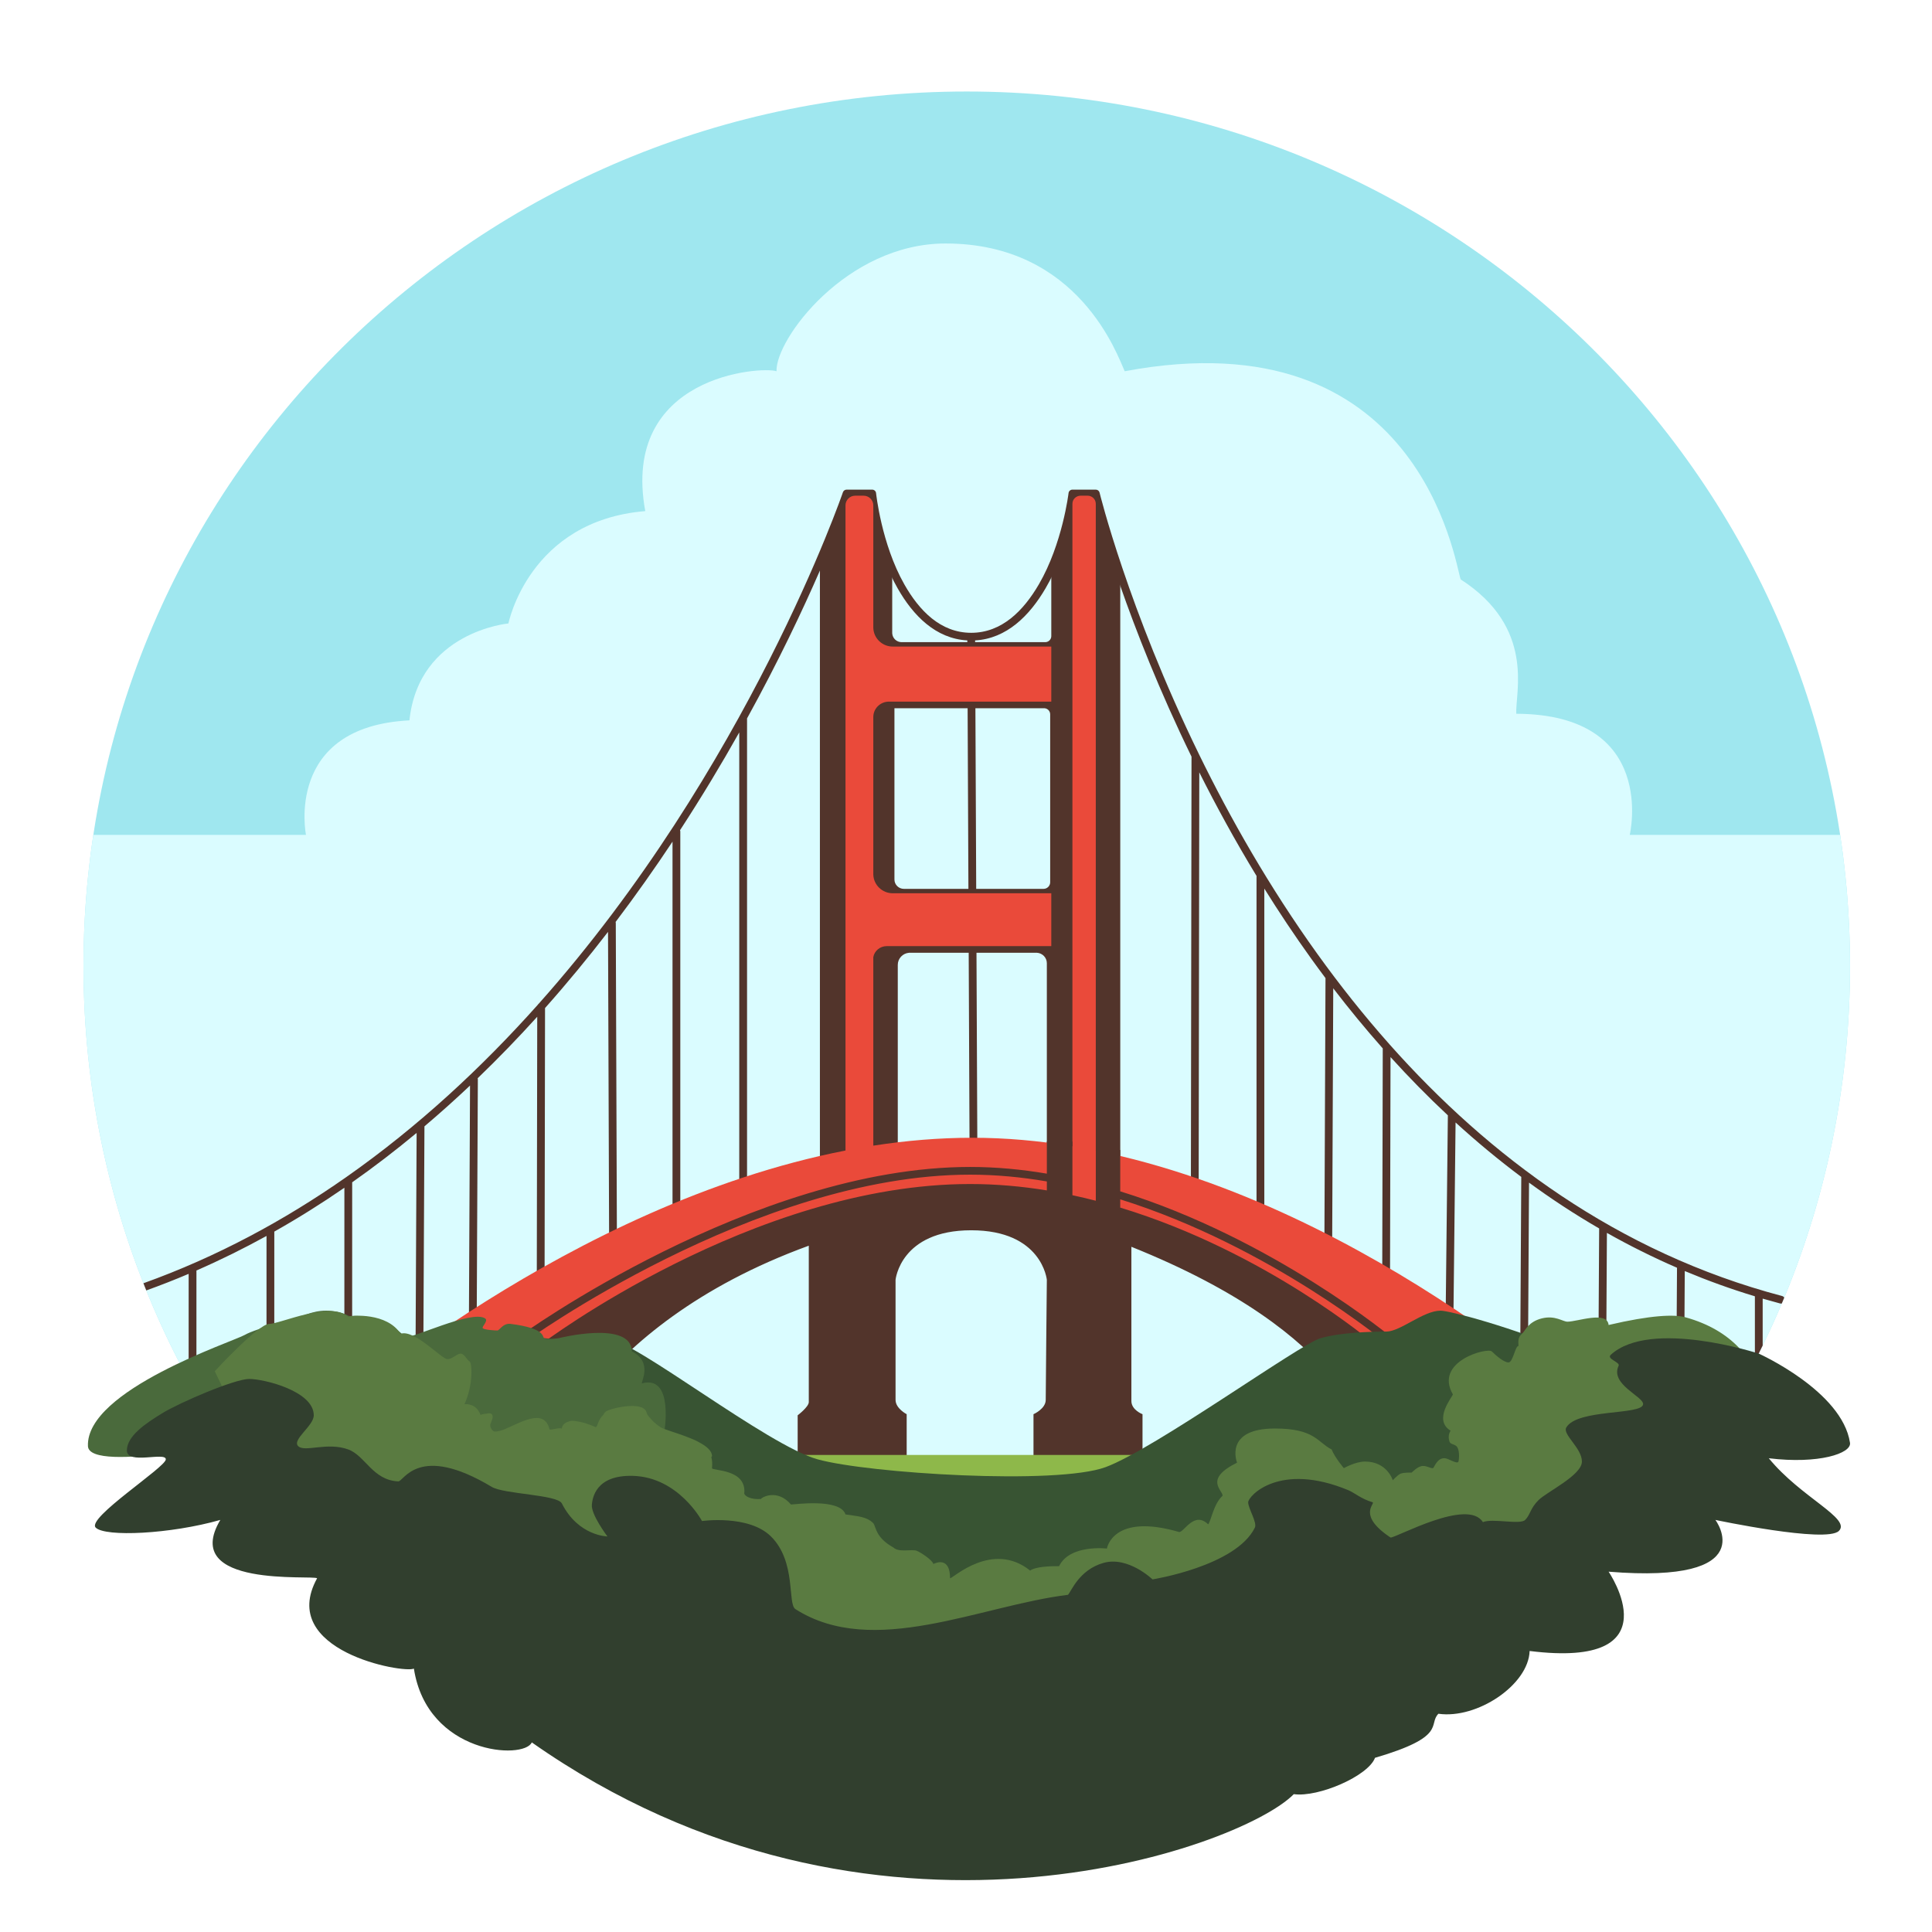
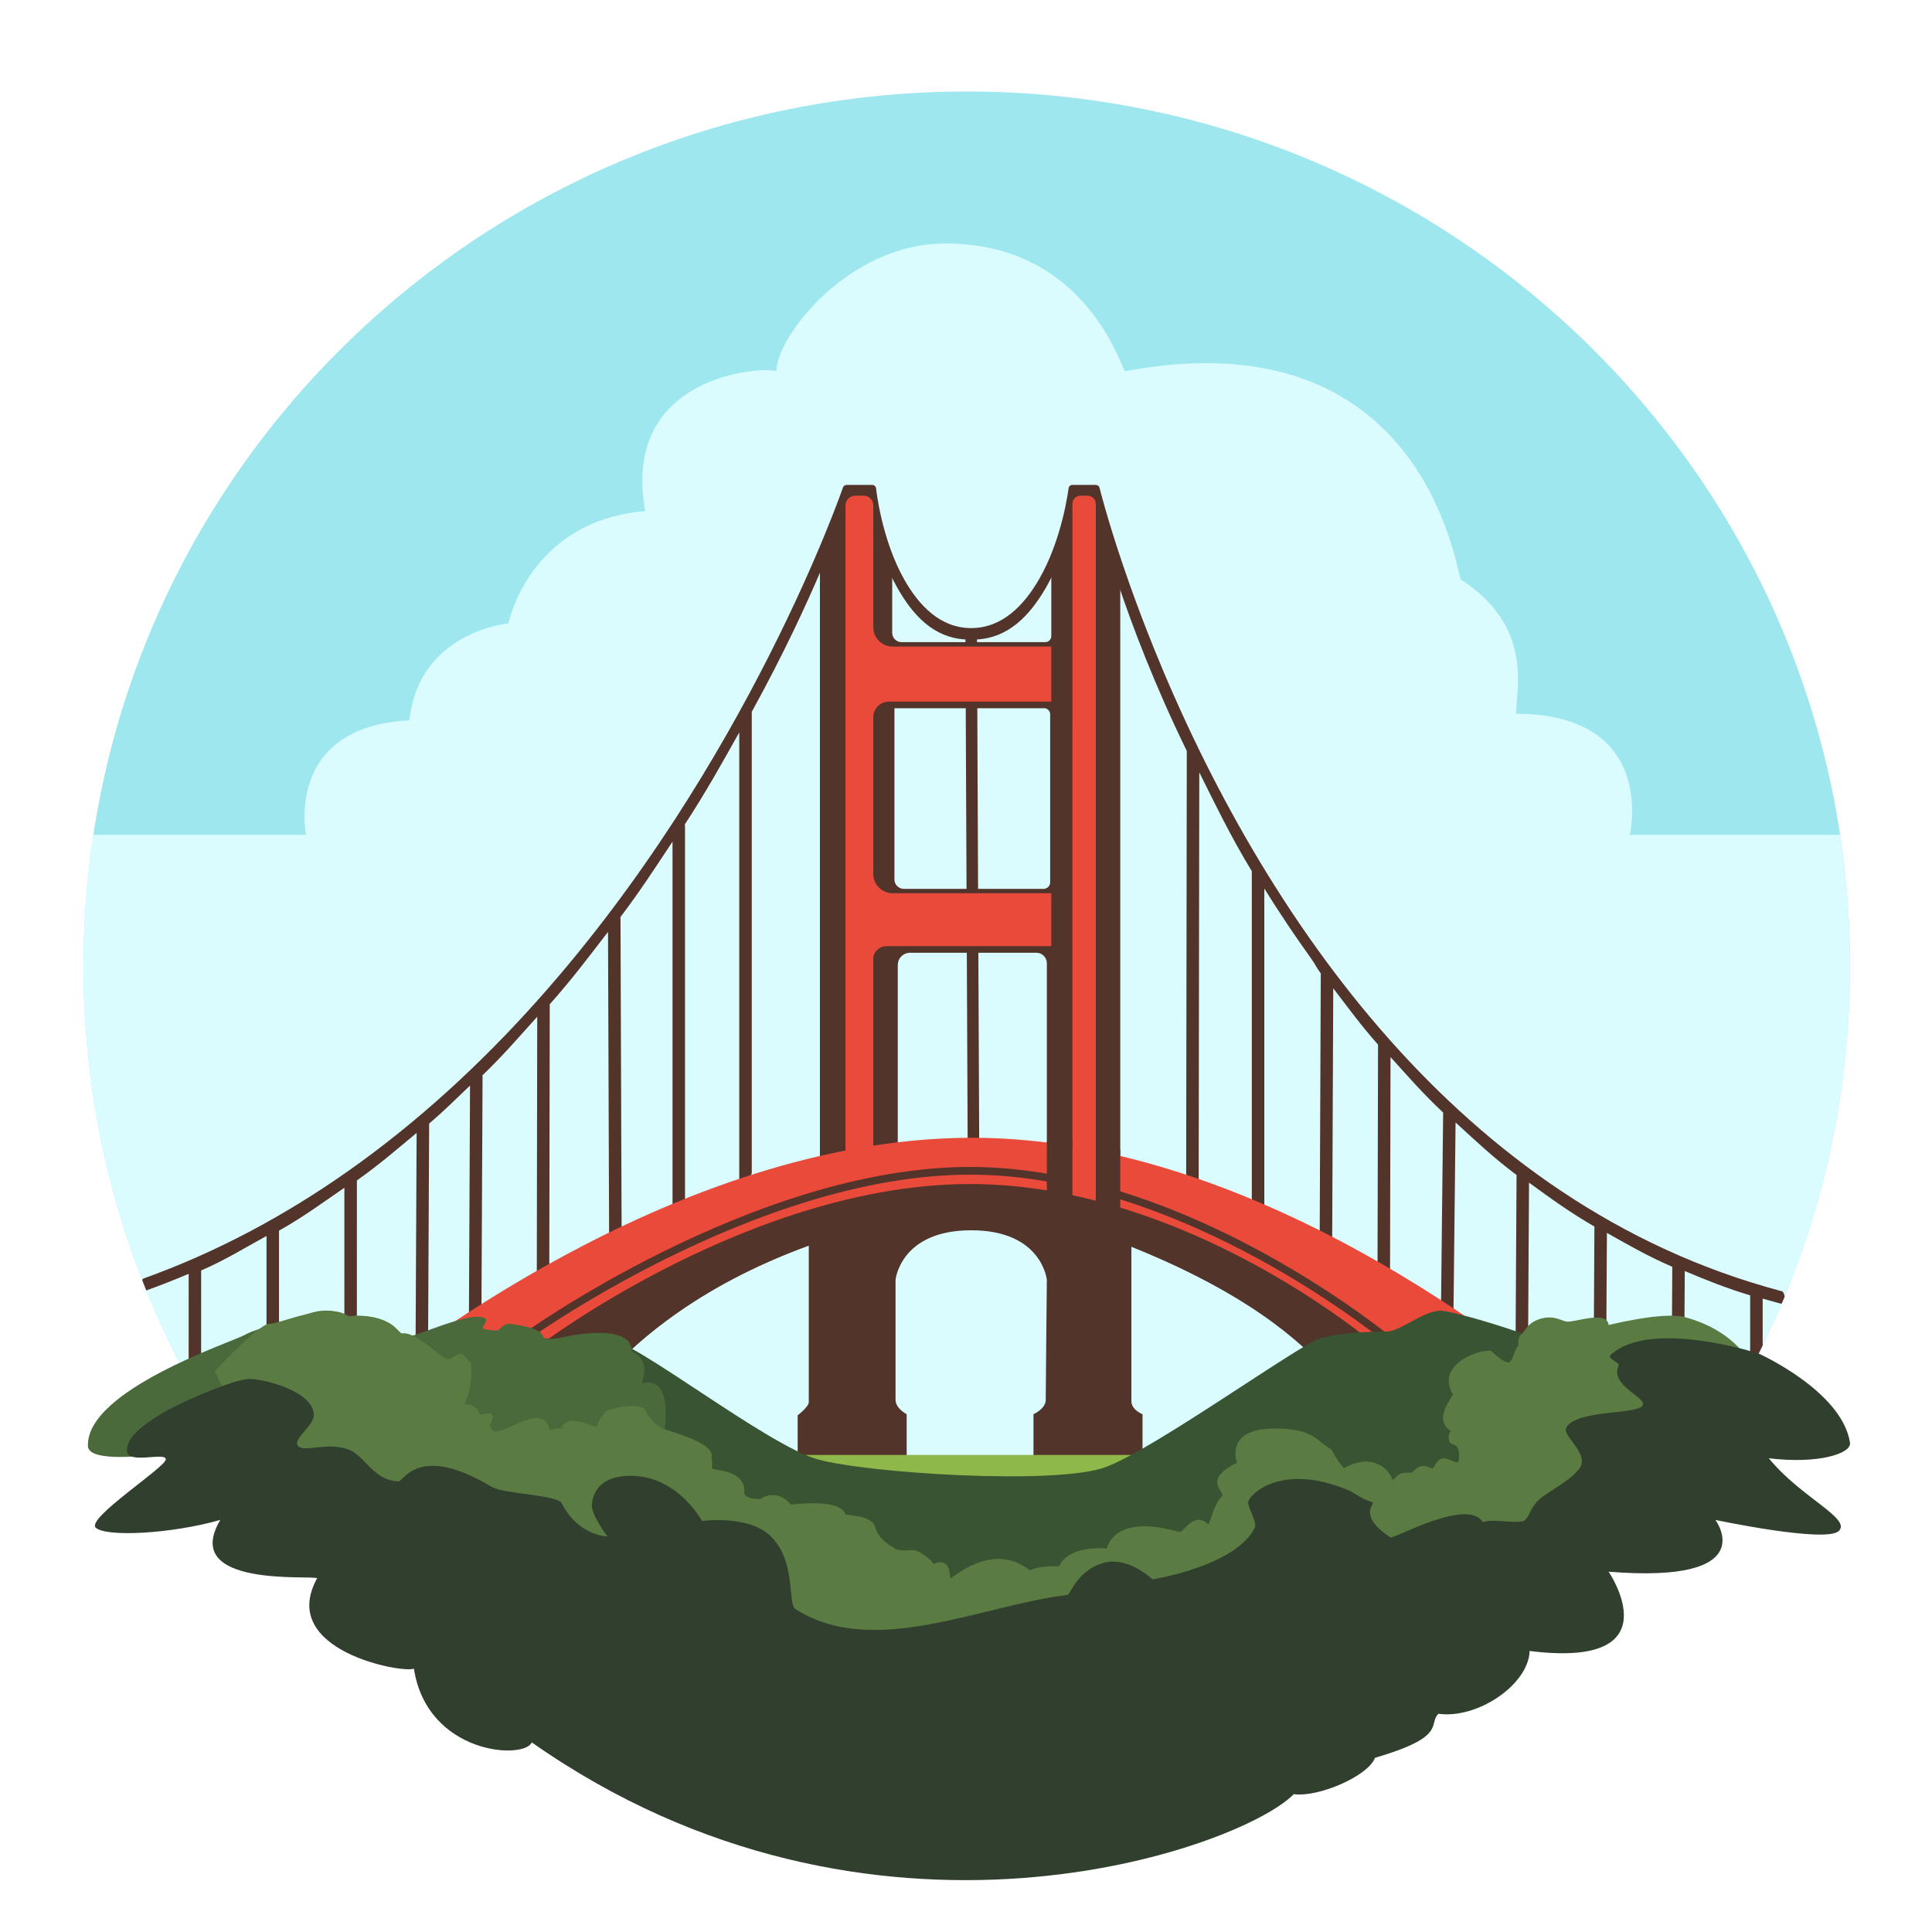
<svg xmlns="http://www.w3.org/2000/svg" width="100%" height="100%" viewBox="0 0 2048 2048" version="1.1" xml:space="preserve" style="fill-rule:evenodd;clip-rule:evenodd;stroke-linejoin:round;stroke-miterlimit:2;">
  <g id="Sky" transform="matrix(1.23439,0,0,1.22209,-297.856,-246.407)">
    <circle cx="1071.5" cy="1039.5" r="758.5" style="fill:rgb(159,231,239);" />
  </g>
  <g id="Clouds" transform="matrix(1.23439,0,0,1.22209,-297.856,-246.407)">
    <clipPath id="_clip1">
      <path d="M1640.85,925.821L2040.16,925.821L2040.16,2010.07L83.73,2010.07L83.73,925.821L504.058,925.821C504.058,925.821 485.207,831.972 592.9,826.47C600.904,749.459 677.921,742.405 677.921,742.405C677.921,742.405 695.483,653.256 795.421,644.965C774.078,527.102 895.444,519.171 908.145,523.644C907.14,495.83 968.329,412.83 1053.35,412.83C1167.99,412.83 1200.99,510.195 1207.15,523.644C1460.55,475.607 1490.68,689.535 1495.65,704.193C1560.09,746.128 1542.42,802.275 1543.41,820.739C1665.42,821.272 1640.85,925.821 1640.85,925.821Z" />
    </clipPath>
    <g clip-path="url(#_clip1)">
      <g>
        <circle cx="1071.5" cy="1039.5" r="758.5" style="fill:rgb(218,252,255);" />
      </g>
    </g>
  </g>
  <g id="Bridge">
    <g transform="matrix(1.1792,0,0,1.16745,-194.5,-180.853)">
      <path d="M1110,732.5L1110,673L1130,603L1150,603L1160,638L1172,679L1172,1215L1106,1196L1106,1029.5C1106,1024.42 1102.01,1020.27 1097,1020.01L1097,1020L982,1020L982,1020.05C976.397,1020.55 972,1025.27 972,1031L972,1201L902,1205L902,662L927,602L946,602L967,669L967,730L967.014,730C967.274,734.459 970.977,738 975.5,738L1104.5,738C1107.54,738 1110,735.536 1110,732.5ZM1104,798L969,798L969,953.5C969,958.191 972.809,962 977.5,962L1103,962C1106.31,962 1109,959.311 1109,956L1109,803.5C1109,800.633 1106.8,798.253 1104,798Z" style="fill:rgb(82,52,43);" />
    </g>
    <g id="Cables" transform="matrix(1.23439,0,0,1.22209,-297.856,-246.407)">
      <clipPath id="_clip2">
-         <path d="M403.305,1306.56C391.33,1311.69 379.151,1316.52 366.766,1321.01C365.031,1321.64 363.112,1320.74 362.483,1319.01C361.853,1317.27 362.751,1315.35 364.486,1314.72C427.71,1291.79 485.525,1260.17 538.123,1223.02C538.336,1222.82 538.575,1222.65 538.834,1222.51C600.717,1178.7 655.368,1127.22 703.105,1073.2C703.332,1072.8 703.637,1072.46 704,1072.18C883.786,868.244 965.163,628.605 965.163,628.605C965.624,627.249 966.897,626.337 968.329,626.337L990.3,626.337C991.961,626.337 993.37,627.556 993.609,629.199C993.609,629.199 998.108,673.266 1017.9,708.518C1030.68,731.282 1049.02,750.518 1075.31,750.525L1075.32,750.525C1101.63,750.525 1120.29,731.271 1133.43,708.484C1153.77,673.225 1158.95,629.149 1158.95,629.149C1159.21,627.529 1160.61,626.337 1162.25,626.337L1182.31,626.337C1183.86,626.337 1185.2,627.394 1185.56,628.895C1185.56,628.895 1209.92,729.586 1270.81,855.593C1270.85,855.687 1270.9,855.782 1270.94,855.878C1297.56,910.93 1331.14,970.8 1372.71,1029.21C1391.63,1055.8 1412.21,1082.09 1434.55,1107.48C1434.59,1107.53 1434.63,1107.57 1434.66,1107.62C1519.77,1204.35 1630.31,1288.05 1771.64,1325.78C1773.42,1326.25 1774.48,1328.09 1774,1329.87C1773.53,1331.65 1771.69,1332.71 1769.91,1332.24C1764.91,1330.9 1759.94,1329.51 1755.01,1328.06L1755.01,1381.49C1755.01,1383.34 1753.51,1384.84 1751.67,1384.84C1749.82,1384.84 1748.32,1383.34 1748.32,1381.49L1748.32,1326.05C1727.58,1319.7 1707.51,1312.36 1688.11,1304.14L1687.18,1455.07C1687.17,1456.92 1685.66,1458.41 1683.82,1458.39C1681.98,1458.38 1680.49,1456.88 1680.5,1455.03L1681.44,1301.27C1660.61,1292.16 1640.55,1282.03 1621.24,1271.03L1620.31,1435.01C1620.3,1436.85 1618.8,1438.34 1616.95,1438.33C1615.11,1438.32 1613.62,1436.82 1613.63,1434.97L1614.58,1267.18C1593.61,1254.9 1573.55,1241.6 1554.36,1227.44L1553.44,1384.38C1553.43,1386.22 1551.93,1387.71 1550.08,1387.7C1548.24,1387.69 1546.75,1386.18 1546.76,1384.34L1547.7,1222.48C1527.97,1207.56 1509.17,1191.76 1491.28,1175.26L1489.44,1344.27C1489.42,1346.12 1487.9,1347.6 1486.06,1347.58C1484.21,1347.56 1482.73,1346.05 1482.75,1344.2L1484.66,1169.08C1467.4,1152.8 1450.99,1135.89 1435.42,1118.53L1434.99,1310.81C1434.98,1312.65 1433.48,1314.15 1431.64,1314.15C1429.79,1314.14 1428.3,1312.64 1428.3,1310.8L1428.75,1111.01C1413.81,1093.97 1399.64,1076.54 1386.23,1058.89L1385.31,1281.2C1385.31,1283.05 1383.8,1284.54 1381.95,1284.53C1380.11,1284.52 1378.62,1283.02 1378.63,1281.17L1379.58,1050.03C1375.4,1044.4 1371.29,1038.75 1367.26,1033.09C1352.92,1012.94 1339.53,992.616 1327.04,972.377L1327.04,1249.66C1327.04,1251.51 1325.54,1253.01 1323.7,1253.01C1321.85,1253.01 1320.35,1251.51 1320.35,1249.66L1320.35,962.122C1320.35,961.91 1320.37,961.703 1320.41,961.503C1302,930.936 1285.64,900.661 1271.19,871.56L1270.68,1225.48C1270.67,1227.32 1269.17,1228.82 1267.33,1228.82C1265.48,1228.81 1263.99,1227.31 1263.99,1225.47L1264.52,857.941C1209.16,743.215 1183.92,649.463 1179.71,633.024L1166.96,633.024C1165,643.455 1157.05,680.928 1139.23,711.825C1125.43,735.747 1105.7,755.593 1078.68,757.118L1080.58,1192.33C1080.58,1194.18 1079.09,1195.68 1077.25,1195.69C1075.4,1195.7 1073.9,1194.21 1073.89,1192.36L1071.99,757.119C1044.95,755.606 1025.51,735.739 1012.07,711.791C994.746,680.937 987.369,643.525 985.549,633.024C985.549,633.024 970.703,633.024 970.703,633.024C965.735,647.07 937.297,724.877 882.83,824.772L882.83,1224.83C882.83,1226.67 881.332,1228.17 879.487,1228.17C877.641,1228.17 876.143,1226.67 876.143,1224.83L876.143,836.909C861.064,863.997 844.127,892.536 825.284,921.736C825.432,922.114 825.513,922.525 825.513,922.955L825.513,1247.75C825.513,1249.6 824.015,1251.1 822.169,1251.1C820.324,1251.1 818.826,1249.6 818.826,1247.75L818.826,931.655C803.722,954.646 787.445,977.988 769.971,1001.3C770.058,1001.6 770.105,1001.91 770.106,1002.23L771.061,1273.53C771.068,1275.38 769.575,1276.88 767.73,1276.89C765.884,1276.9 764.381,1275.4 764.374,1273.56L763.446,1009.93C746.511,1032.14 728.485,1054.28 709.35,1076.02L708.968,1305.08C708.964,1306.92 707.464,1308.42 705.618,1308.41C703.773,1308.41 702.277,1306.91 702.281,1305.07L702.65,1083.56C686.386,1101.71 669.34,1119.56 651.5,1136.9C651.599,1137.22 651.652,1137.56 651.65,1137.91L650.695,1343.3C650.686,1345.14 649.181,1346.63 647.336,1346.63C645.491,1346.62 643.999,1345.11 644.008,1343.27L644.938,1143.22C632.283,1155.31 619.236,1167.13 605.793,1178.63L604.841,1373.87C604.832,1375.71 603.326,1377.2 601.481,1377.19C599.636,1377.19 598.145,1375.68 598.154,1373.84L599.078,1184.32C581.312,1199.23 562.867,1213.56 543.733,1227.16L543.702,1419.71C543.702,1421.55 542.204,1423.05 540.358,1423.05C538.513,1423.05 537.015,1421.55 537.015,1419.7L537.045,1231.87C517.682,1245.35 497.625,1258.09 476.863,1269.92L476.832,1464.6C476.832,1466.45 475.333,1467.95 473.488,1467.95C471.643,1467.95 470.145,1466.45 470.145,1464.6L470.175,1273.69C450.727,1284.51 430.668,1294.54 409.993,1303.65L409.973,1404.71C409.972,1406.55 408.474,1408.05 406.628,1408.05C404.783,1408.05 403.285,1406.55 403.286,1404.7L403.305,1306.56Z" />
+         <path d="M403.305,1306.56C391.33,1311.69 379.151,1316.52 366.766,1321.01C365.031,1321.64 363.112,1320.74 362.483,1319.01C361.853,1317.27 362.751,1311.26 364.486,1310.63C427.71,1287.7 485.525,1256.08 538.123,1218.92C538.336,1218.73 538.575,1218.56 538.834,1218.42C600.717,1174.61 655.368,1123.13 703.105,1069.11C703.332,1068.71 703.637,1068.37 704,1068.09C883.786,864.153 965.163,624.513 965.163,624.513C965.624,623.158 966.897,622.246 968.329,622.246L990.3,622.246C991.961,622.246 993.37,623.464 993.609,625.107C993.609,625.107 998.108,669.175 1017.9,704.426C1030.68,727.19 1049.02,746.426 1075.31,746.434L1075.32,746.434C1101.63,746.434 1120.29,727.179 1133.43,704.392C1153.77,669.134 1158.95,625.058 1158.95,625.058C1159.21,623.437 1160.61,622.246 1162.25,622.246L1182.31,622.246C1183.86,622.246 1185.2,623.303 1185.56,624.803C1185.56,624.803 1209.92,725.495 1270.81,851.502C1270.85,851.595 1270.9,851.69 1270.94,851.787C1297.56,906.838 1331.14,966.709 1372.71,1025.12C1391.63,1051.71 1412.21,1078 1434.55,1103.39C1434.59,1103.44 1434.63,1103.48 1434.66,1103.53C1519.77,1200.26 1630.31,1283.96 1771.64,1321.69C1773.42,1322.16 1774.48,1328.09 1774,1329.87C1773.53,1331.65 1771.69,1332.71 1769.91,1332.24C1764.91,1330.9 1759.94,1329.51 1755.01,1328.06L1755.01,1381.49C1755.01,1383.34 1753.51,1384.84 1751.67,1384.84C1749.82,1384.84 1744.27,1382.52 1744.27,1380.67L1744.27,1325.24C1723.53,1318.88 1707.51,1312.36 1688.11,1304.14L1687.18,1455.07C1687.17,1456.92 1685.66,1458.41 1683.82,1458.39C1681.98,1458.38 1676.43,1456.06 1676.45,1454.21L1677.39,1300.45C1656.56,1291.34 1640.55,1282.03 1621.24,1271.03L1620.31,1435.01C1620.3,1436.85 1618.8,1438.34 1616.95,1438.33C1615.11,1438.32 1609.57,1435.18 1609.58,1433.33L1610.52,1265.54C1589.56,1253.27 1573.55,1241.6 1554.36,1227.44L1553.44,1384.38C1553.43,1386.22 1551.93,1387.71 1550.08,1387.7C1548.24,1387.69 1542.69,1384.55 1542.71,1382.7L1543.65,1220.84C1523.92,1205.93 1509.17,1191.76 1491.28,1175.26L1489.44,1344.27C1489.42,1346.12 1487.9,1347.6 1486.06,1347.58C1484.21,1347.56 1478.68,1343.59 1478.7,1341.75L1480.61,1166.63C1463.35,1150.35 1450.99,1135.89 1435.42,1118.53L1434.99,1310.81C1434.98,1312.65 1433.48,1314.15 1431.64,1314.15C1429.79,1314.14 1424.25,1309.37 1424.25,1307.52L1424.7,1107.74C1409.75,1090.7 1399.64,1076.54 1386.23,1058.89L1385.31,1281.2C1385.31,1283.05 1383.8,1284.54 1381.95,1284.53C1380.11,1284.52 1374.57,1278.93 1374.58,1277.08L1375.53,1045.94C1371.35,1040.31 1371.29,1038.75 1367.26,1033.09C1352.92,1012.94 1339.53,992.616 1327.04,972.377L1327.04,1249.66C1327.04,1251.51 1325.54,1253.01 1323.7,1253.01C1321.85,1253.01 1316.3,1247.42 1316.3,1245.57L1316.3,958.03C1316.3,957.819 1316.32,957.612 1316.36,957.411C1297.95,926.844 1285.64,900.661 1271.19,871.56L1270.68,1225.48C1270.67,1227.32 1269.17,1228.82 1267.33,1228.82C1265.48,1228.81 1259.94,1222.4 1259.94,1220.56L1260.47,853.031C1205.11,738.305 1183.92,649.463 1179.71,633.024L1166.96,633.024C1165,643.455 1157.05,680.928 1139.23,711.825C1125.43,735.747 1107.32,754.775 1080.3,756.299L1082.19,1191.51C1082.2,1193.36 1080.71,1194.86 1078.87,1194.87C1077.02,1194.88 1072.28,1193.39 1072.27,1191.54L1070.37,756.301C1043.34,754.788 1025.51,735.739 1012.07,711.791C994.746,680.937 987.369,643.525 985.549,633.024C985.549,633.024 970.703,633.024 970.703,633.024C965.735,647.07 941.347,719.149 886.881,819.044L886.881,1219.1C886.881,1220.94 881.332,1228.17 879.487,1228.17C877.641,1228.17 876.143,1226.67 876.143,1224.83L876.143,836.909C861.064,863.997 848.177,887.626 829.334,916.827C829.482,917.204 829.563,917.615 829.563,918.045L829.563,1242.84C829.563,1244.69 824.015,1251.1 822.169,1251.1C820.324,1251.1 818.826,1249.6 818.826,1247.75L818.826,931.655C803.722,954.646 791.496,973.896 774.022,997.21C774.109,997.505 774.156,997.818 774.157,998.141L775.112,1269.44C775.118,1271.29 773.626,1272.79 771.78,1272.8C769.935,1272.81 764.381,1275.4 764.374,1273.56L763.446,1009.93C746.511,1032.14 732.536,1051 713.4,1072.74L713.018,1301.8C713.015,1303.65 707.464,1308.42 705.618,1308.41C703.773,1308.41 702.277,1306.91 702.281,1305.07L702.65,1083.56C686.386,1101.71 673.391,1117.1 655.55,1134.45C655.65,1134.77 655.702,1135.1 655.701,1135.46L654.745,1340.84C654.737,1342.69 649.181,1346.63 647.336,1346.63C645.491,1346.62 643.999,1345.11 644.008,1343.27L644.938,1143.22C632.283,1155.31 623.287,1164.68 609.844,1176.18L608.892,1371.41C608.883,1373.26 603.326,1377.2 601.481,1377.19C599.636,1377.19 598.145,1375.68 598.154,1373.84L599.078,1184.32C581.312,1199.23 566.918,1211.92 547.784,1225.53L547.753,1418.07C547.753,1419.91 542.204,1423.05 540.358,1423.05C538.513,1423.05 537.015,1421.55 537.015,1419.7L537.045,1231.87C517.682,1245.35 501.675,1257.27 480.914,1269.1L480.883,1463.79C480.882,1465.63 475.333,1467.95 473.488,1467.95C471.643,1467.95 470.145,1466.45 470.145,1464.6L470.175,1273.69C450.727,1284.51 434.719,1294.54 414.043,1303.65L414.023,1404.71C414.023,1406.55 412.524,1408.05 410.679,1408.05C408.834,1408.05 403.285,1406.55 403.286,1404.7L403.305,1306.56Z" />
      </clipPath>
      <g clip-path="url(#_clip2)">
        <g>
          <circle cx="1071.5" cy="1039.5" r="758.5" style="fill:rgb(82,52,43);" />
        </g>
      </g>
    </g>
    <g transform="matrix(1.1792,0,0,1.16745,-194.5,-180.853)">
      <path d="M950,1024L950,1195.16C979.316,1190.56 1009.07,1188 1039,1188C1069.3,1188 1099.38,1190.77 1128.99,1195.74L1129,612.35C1129,608.293 1132.29,605 1136.35,605L1142.65,605C1146.71,605 1150,608.293 1150,612.35L1150,1199.64C1399.25,1250.43 1609,1450 1609,1450L1399.44,1447.43C1399.44,1447.43 1279.86,1237 1038,1237C796.142,1237 651.965,1438.28 651.965,1438.28L466,1436C466,1436 676.42,1248.54 925,1199.58L925,613.75C925,608.921 928.921,605 933.75,605L941.25,605C946.079,605 950,608.921 950,613.75L950,725L950.007,725C950.272,734.428 958.009,742 967.5,742L1110,742L1110,792L963,792L963,792.035C955.739,792.549 950,798.609 950,806L950,949C950.265,958.428 958.009,966 967.5,966L1110,966L1110,1014L962,1014C956.058,1014 950.953,1018.33 950,1024Z" style="fill:rgb(234,74,58);" />
    </g>
    <g transform="matrix(1.1792,0,0,1.16745,-194.5,-180.853)">
      <path d="M1106.01,1227.66C1083.36,1223.73 1060.26,1221.5 1037,1221.5C843.681,1221.5 636.045,1373.84 636.045,1373.84C634.477,1374.97 632.288,1374.61 631.159,1373.05C630.031,1371.48 630.388,1369.29 631.955,1368.16C631.955,1368.16 841.686,1214.5 1037,1214.5C1060.25,1214.5 1083.35,1216.7 1106.01,1220.59L1106.01,1191.36L1128.99,1191.36L1128.99,1240.17C1136.08,1241.7 1143.09,1243.37 1150.02,1245.18L1150.02,1199.07L1171.98,1199.07L1171.98,1236.65C1309.69,1279.65 1417.17,1370.25 1417.17,1370.25C1418.68,1371.45 1418.94,1373.65 1417.75,1375.17C1416.55,1376.68 1414.35,1376.94 1412.83,1375.75C1412.83,1375.75 1307.39,1286.69 1171.98,1243.91L1171.98,1251.41C1303.56,1291.75 1400,1375 1400,1375L1400,1487.57C1398.1,1459.39 1376.52,1365.82 1182,1287L1182,1427C1182,1435.25 1192,1439 1192,1439L1192,1496L1094,1496L1094,1439C1094,1439 1105,1434.15 1105,1426C1105,1417.85 1106,1317 1106,1317C1106,1317 1101.75,1272 1038,1272C974.249,1272 970,1317 970,1317L970,1426C970,1433.84 980,1439 980,1439L980,1496L882,1496L882,1440C882,1440 892,1432.36 892,1428L892,1286C691,1360 652,1496 652,1496L652,1375C652,1375 841.966,1230 1037,1230C1060.48,1230 1083.56,1232.1 1106.01,1235.8L1106.01,1227.66Z" style="fill:rgb(82,52,43);" />
    </g>
  </g>
  <g id="Foliage">
    <g transform="matrix(1.22849,0,0,1.16745,-253.403,-180.853)">
      <rect x="884" y="1476" width="311" height="34" style="fill:rgb(142,184,74);" />
    </g>
    <g transform="matrix(1.1792,0,0,1.16745,-194.5,-180.853)">
      <path d="M408,1479C408,1479 604.087,1360.05 637,1367C669.913,1373.95 689.723,1371 712,1371C734.277,1371 854.479,1467.25 900,1480C945.521,1492.75 1114.96,1503.52 1159,1487C1203.04,1470.48 1333.49,1375.37 1352,1370C1370.51,1364.63 1398.05,1364 1411,1364C1423.95,1364 1444.25,1345 1460,1345C1475.75,1345 1687,1404.67 1687,1475C1687,1545.33 1183,1618 1183,1618L769,1605L408,1479Z" style="fill:rgb(56,84,51);" />
    </g>
    <g transform="matrix(1.1792,0,0,1.16745,-194.5,-180.853)">
      <path d="M529,1369C534.489,1370.99 589,1344 601,1352C604.359,1354.24 597.579,1359.58 599,1361C600.421,1362.42 609.944,1363 612,1363C614.056,1363 617.042,1356.1 624,1357C655,1361 652.339,1368.34 654,1370C655.661,1371.66 667,1370 667,1370C667,1370 732.368,1353.31 733,1382C752.07,1391.72 740.923,1409.92 742,1411C771.308,1403.02 762,1456 762,1456L770,1487L414,1479L392,1461C392,1461 245.006,1493.65 244,1468C242,1417 374.626,1373.08 385,1367C395.374,1360.92 435,1351 435,1351C435,1351 445.068,1345 458,1345C470.932,1345 479,1350 479,1350C479,1350 508.631,1346.3 529,1369Z" style="fill:rgb(74,106,60);" />
    </g>
    <g transform="matrix(1.1792,0,0,1.16745,-194.5,-180.853)">
      <path d="M470,1537C438,1513 398,1484 398,1484L358,1400C358,1400 397.106,1357 407,1357C416.894,1357 461.384,1336 478,1350.44C481.237,1349.11 513.081,1346.72 525,1366C537.251,1361.54 562.132,1389 567,1389C571.868,1389 575.552,1384 579,1384C582.448,1384 584.707,1389.88 587,1391C589.249,1392.1 590.699,1411.62 582.488,1429.94C584.637,1429.72 593.299,1429.52 596.876,1439.64C597.992,1439.21 600.019,1438.57 602.014,1438.58C603.9,1438.06 605.861,1437.86 607,1439C609.005,1441.01 606.814,1445.28 605.641,1448.44C605.561,1450.18 606.05,1452.05 608,1454C609.421,1455.42 612.95,1454.67 617.519,1453.08C631.809,1447.4 654.164,1432.39 658.976,1452.9C661.244,1453.39 666.827,1451.07 670,1452C670,1451.37 670.595,1447.26 675.848,1445.77C676.688,1445.33 677.714,1445.05 679,1445C680.414,1444.95 681.972,1445.13 683.583,1445.46C687.818,1446.02 693.363,1447.61 700.619,1450.83C702.345,1449.79 702.439,1444.2 707.397,1439.51C707.887,1438.47 708.414,1437.59 709,1437C712.242,1433.76 742.894,1426.52 746,1437C746.252,1437.85 746.55,1438.66 746.892,1439.43C749.424,1442.62 752.298,1446.66 759,1451C761.778,1452.8 773.843,1456.02 784.92,1460.57C787.883,1461.7 790.704,1462.95 793.249,1464.43C799.987,1468.02 805,1472.22 805,1477C805,1477.31 804.793,1477.6 804.389,1477.89C805.165,1480.78 805.41,1484.11 805,1488C805.089,1490.55 836.187,1488.43 834,1511C834.511,1513.56 840.229,1516.67 849,1516C849.626,1514.48 863.627,1506.46 876,1521C877.724,1521.21 920.05,1514.85 925,1530C934.443,1531.58 943.857,1531.66 950,1538C952.657,1541.54 951.832,1550.86 968,1560C972.848,1564.85 984.867,1561.3 989,1563C993.133,1564.7 1003.11,1571.54 1004,1575C1006.89,1573.53 1019,1568.69 1019,1588C1021.59,1588 1057.16,1553.62 1091,1581C1093.22,1579.18 1100.54,1576.77 1117,1577C1126.67,1556.92 1160,1561 1160,1561C1160,1561 1164.95,1528.32 1225,1546C1229.53,1546 1238.48,1526.69 1251,1539C1253.49,1536.51 1255.77,1520.52 1264,1513C1264,1507.8 1247,1498 1277,1483C1277,1483 1264.73,1452 1311,1452C1347,1452 1349.18,1464.45 1362,1471C1364.9,1478.36 1373,1488 1373,1488C1373,1488 1383.4,1482 1392,1482C1412,1482 1417,1499 1417,1499C1417,1499 1421.31,1494.16 1424,1493C1426.69,1491.84 1434,1492 1434,1492C1434,1492 1439.63,1486 1444,1486C1448.37,1486 1450.02,1488 1453,1488C1454.28,1488 1456.47,1478.32 1464,1479C1467.11,1479.28 1475.16,1484.77 1476,1482C1476.61,1479.98 1477.16,1472.71 1475,1469C1473.28,1466.04 1468.96,1466.75 1468,1464C1465.98,1458.22 1468.73,1454.27 1469,1454C1452.74,1444.12 1470.88,1422.97 1471,1421C1453.84,1390.91 1502.18,1378.18 1506,1382C1509.82,1385.82 1516.92,1392 1521,1392C1525.08,1392 1526.96,1377 1530,1377C1529.47,1369.68 1530.39,1368.61 1534,1365C1535.91,1363.09 1539,1355 1551,1352C1563,1349 1569.79,1355 1574,1355C1582.94,1355 1609.77,1344.8 1611,1358C1649,1349 1670.05,1348.22 1680,1351C1766,1375 1753,1460 1753,1460L1625.94,1479L1477,1627L1272,1639L904,1682L507,1547L470,1537Z" style="fill:rgb(90,123,65);" />
    </g>
    <g transform="matrix(1.1792,0,0,1.16745,-194.5,-180.853)">
      <path d="M311,1438C326.362,1428.52 375.695,1407 389,1407C402.305,1407 447,1418 447,1440C447,1449.68 427.145,1462.14 433,1468C438.855,1473.86 459,1464 478,1471C493.307,1476.64 500,1499 523,1500C527.873,1500.21 541,1465 607,1505C617.99,1511.66 666,1512 670,1520C684.866,1549.73 711,1550 711,1550C711,1550 696,1530 697,1521C697.596,1515.64 700,1494 734,1495C774.982,1496.2 796,1536 796,1536C796,1536 838,1530 858,1550C881.022,1573.02 872.654,1611.28 880,1616C950,1661 1045.83,1612.84 1125,1603C1127.92,1600.08 1134.86,1580.28 1157,1574C1179.14,1567.72 1201,1589 1201,1589C1201,1589 1276,1577 1293,1542C1295.26,1537.34 1287,1524.63 1287,1519C1287,1513.37 1315,1482 1377,1508C1382.6,1510.35 1388.75,1516.05 1399,1519C1400.86,1520.86 1385.06,1530.88 1415,1551C1420.58,1551 1484.32,1514.96 1498,1537C1506.49,1533.29 1531.36,1539.64 1536,1535C1540.64,1530.36 1540.44,1524.56 1548,1517C1555.56,1509.44 1587,1494.44 1587,1482C1587,1469.56 1569.24,1457.4 1573,1451C1583,1434 1641,1440 1642,1430C1642.7,1422.98 1612,1412 1620,1395C1621.56,1391.69 1608.78,1388.87 1613,1385C1649,1352 1746,1384 1746,1384C1746,1384 1821,1418 1828,1465C1829.43,1474.57 1799.92,1484.54 1755,1479C1783.84,1514.65 1829.34,1533.66 1818,1545C1806.66,1556.34 1707,1535 1707,1535C1707,1535 1750.38,1593.39 1611,1582C1611,1582 1671.04,1670.56 1540,1654C1539.03,1684.6 1493,1716 1458,1711C1448.44,1720.74 1466.39,1731.69 1401,1751C1395.02,1767.42 1350.26,1787.09 1328,1784C1279.96,1833.46 948.579,1953.69 643,1737C636,1753 549,1748 537,1670C527.939,1674.58 414,1654 450,1588C446.761,1584.76 326.421,1597.24 363,1535C317.839,1547.95 259.611,1550.61 251,1542C242.389,1533.39 314,1487.12 314,1480C314,1472.88 279,1485.17 279,1472C279,1458.83 295.638,1447.48 311,1438Z" style="fill:rgb(49,63,46);" />
    </g>
  </g>
</svg>
